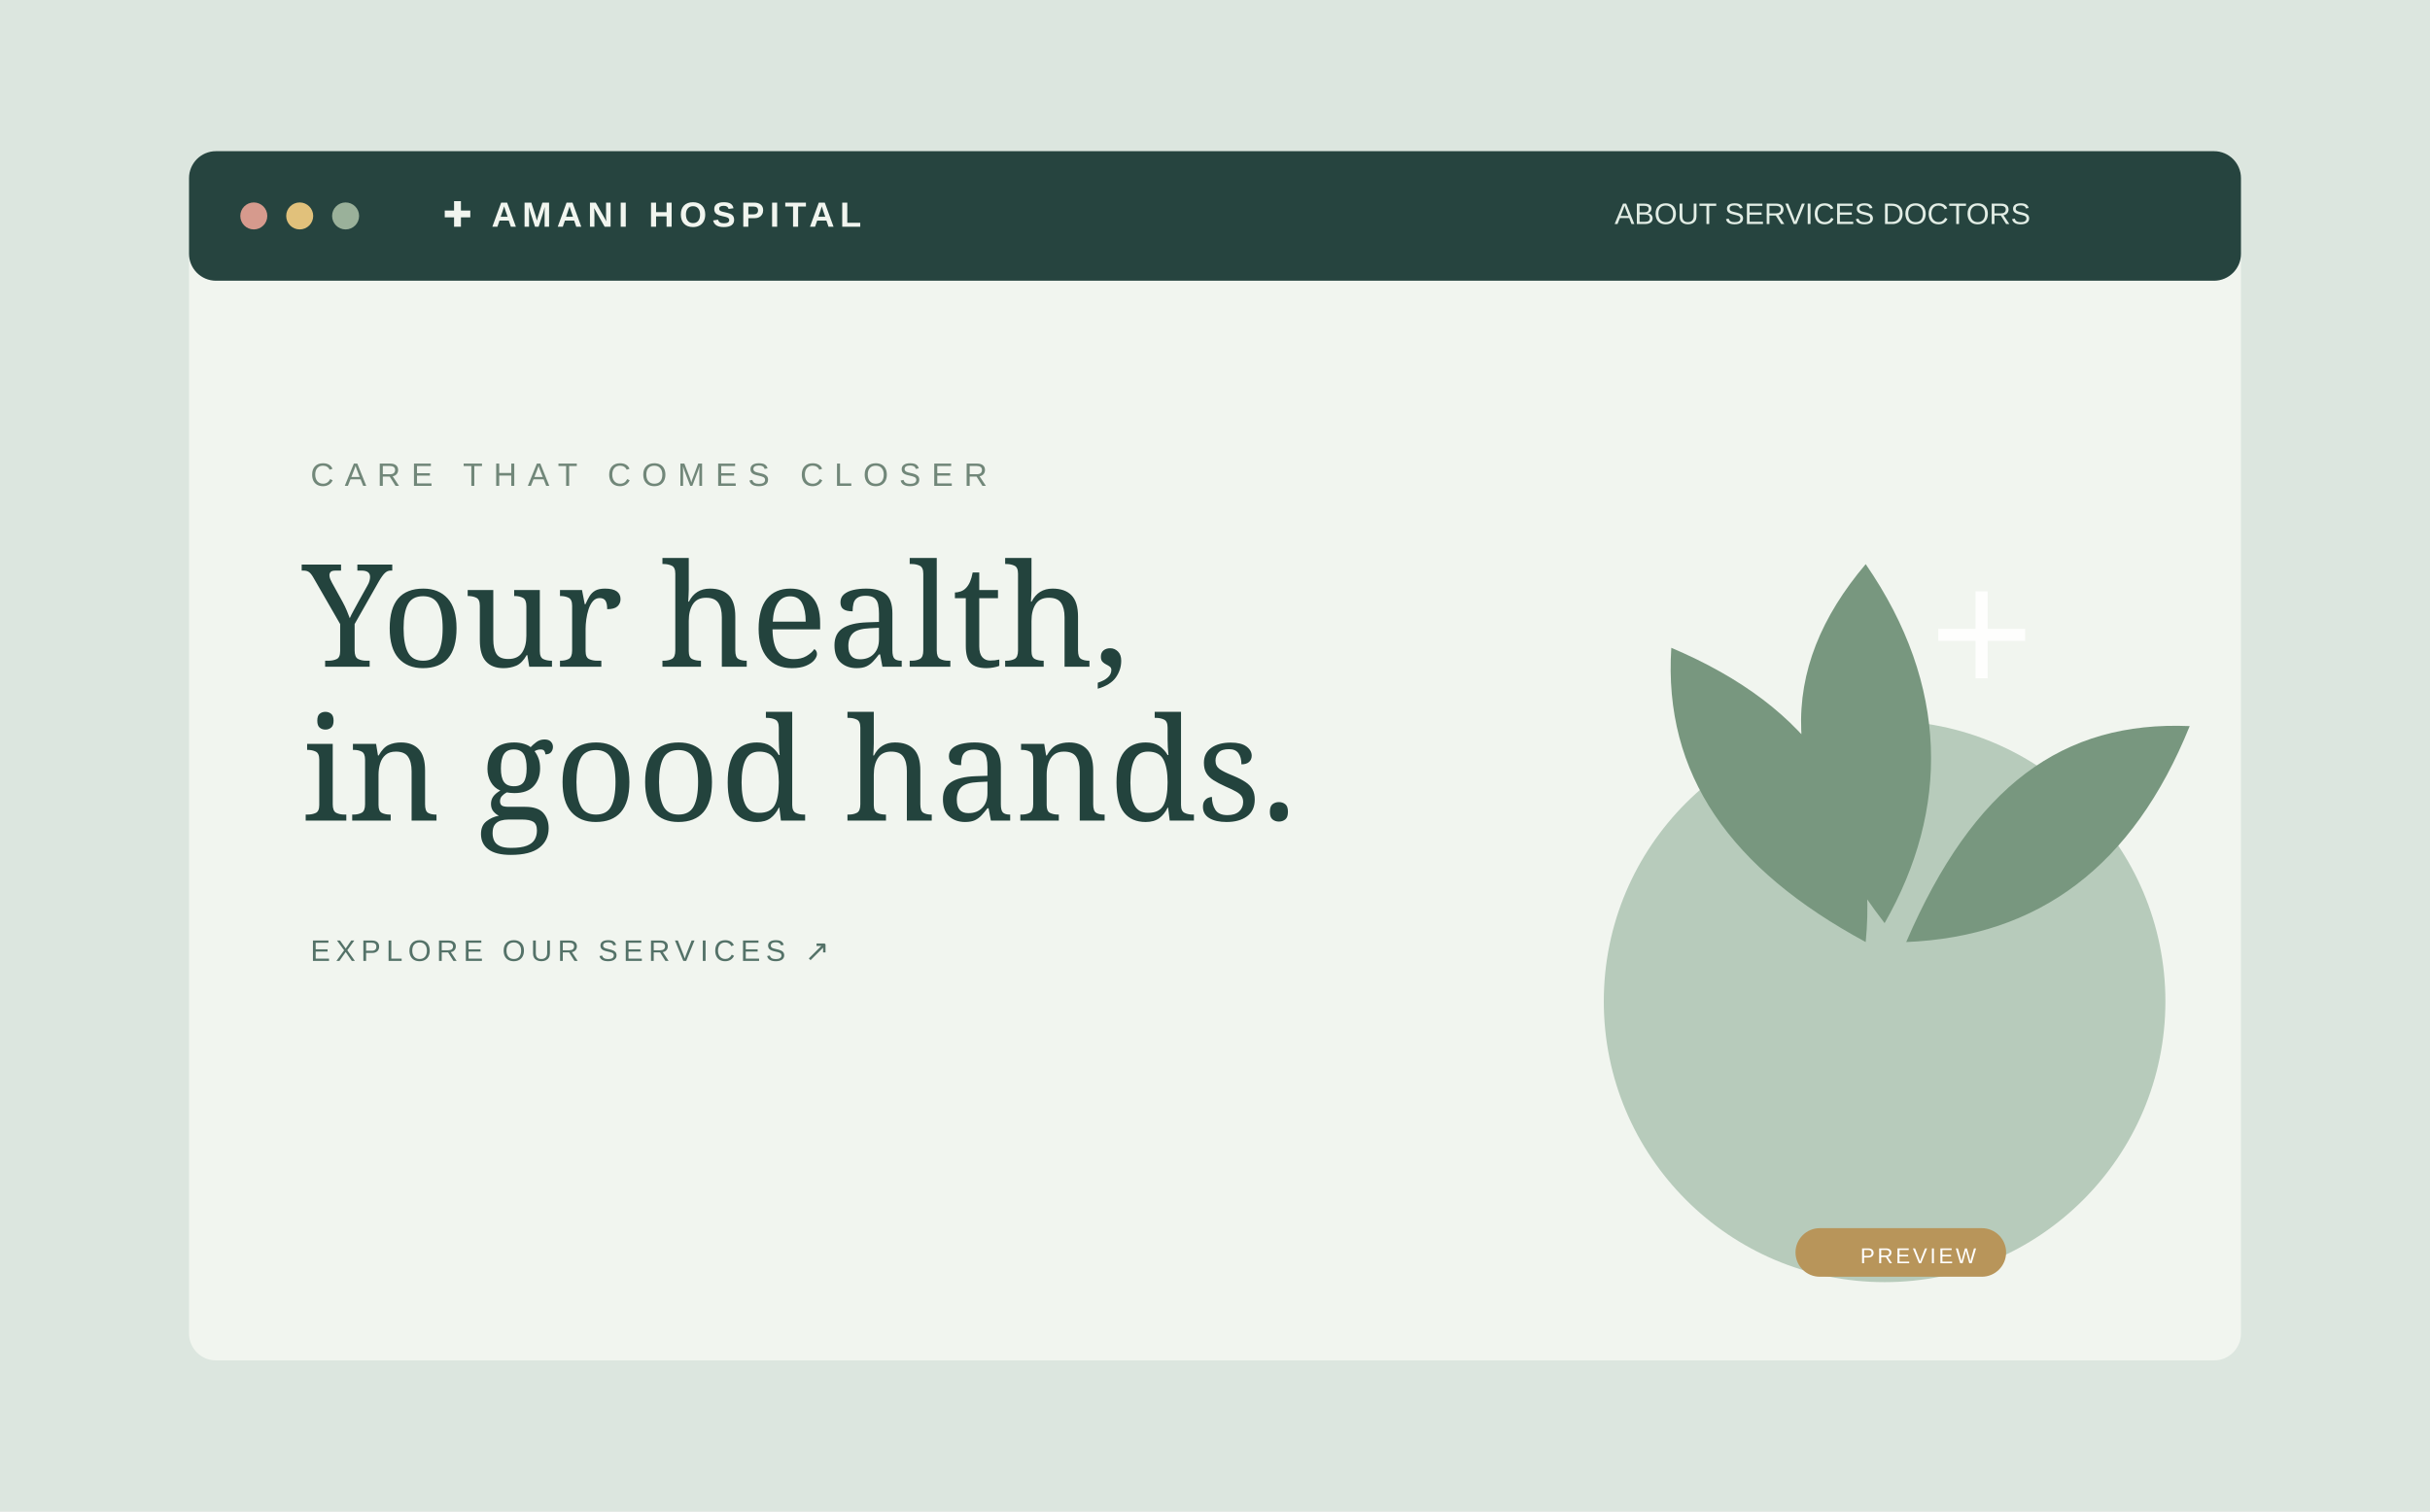
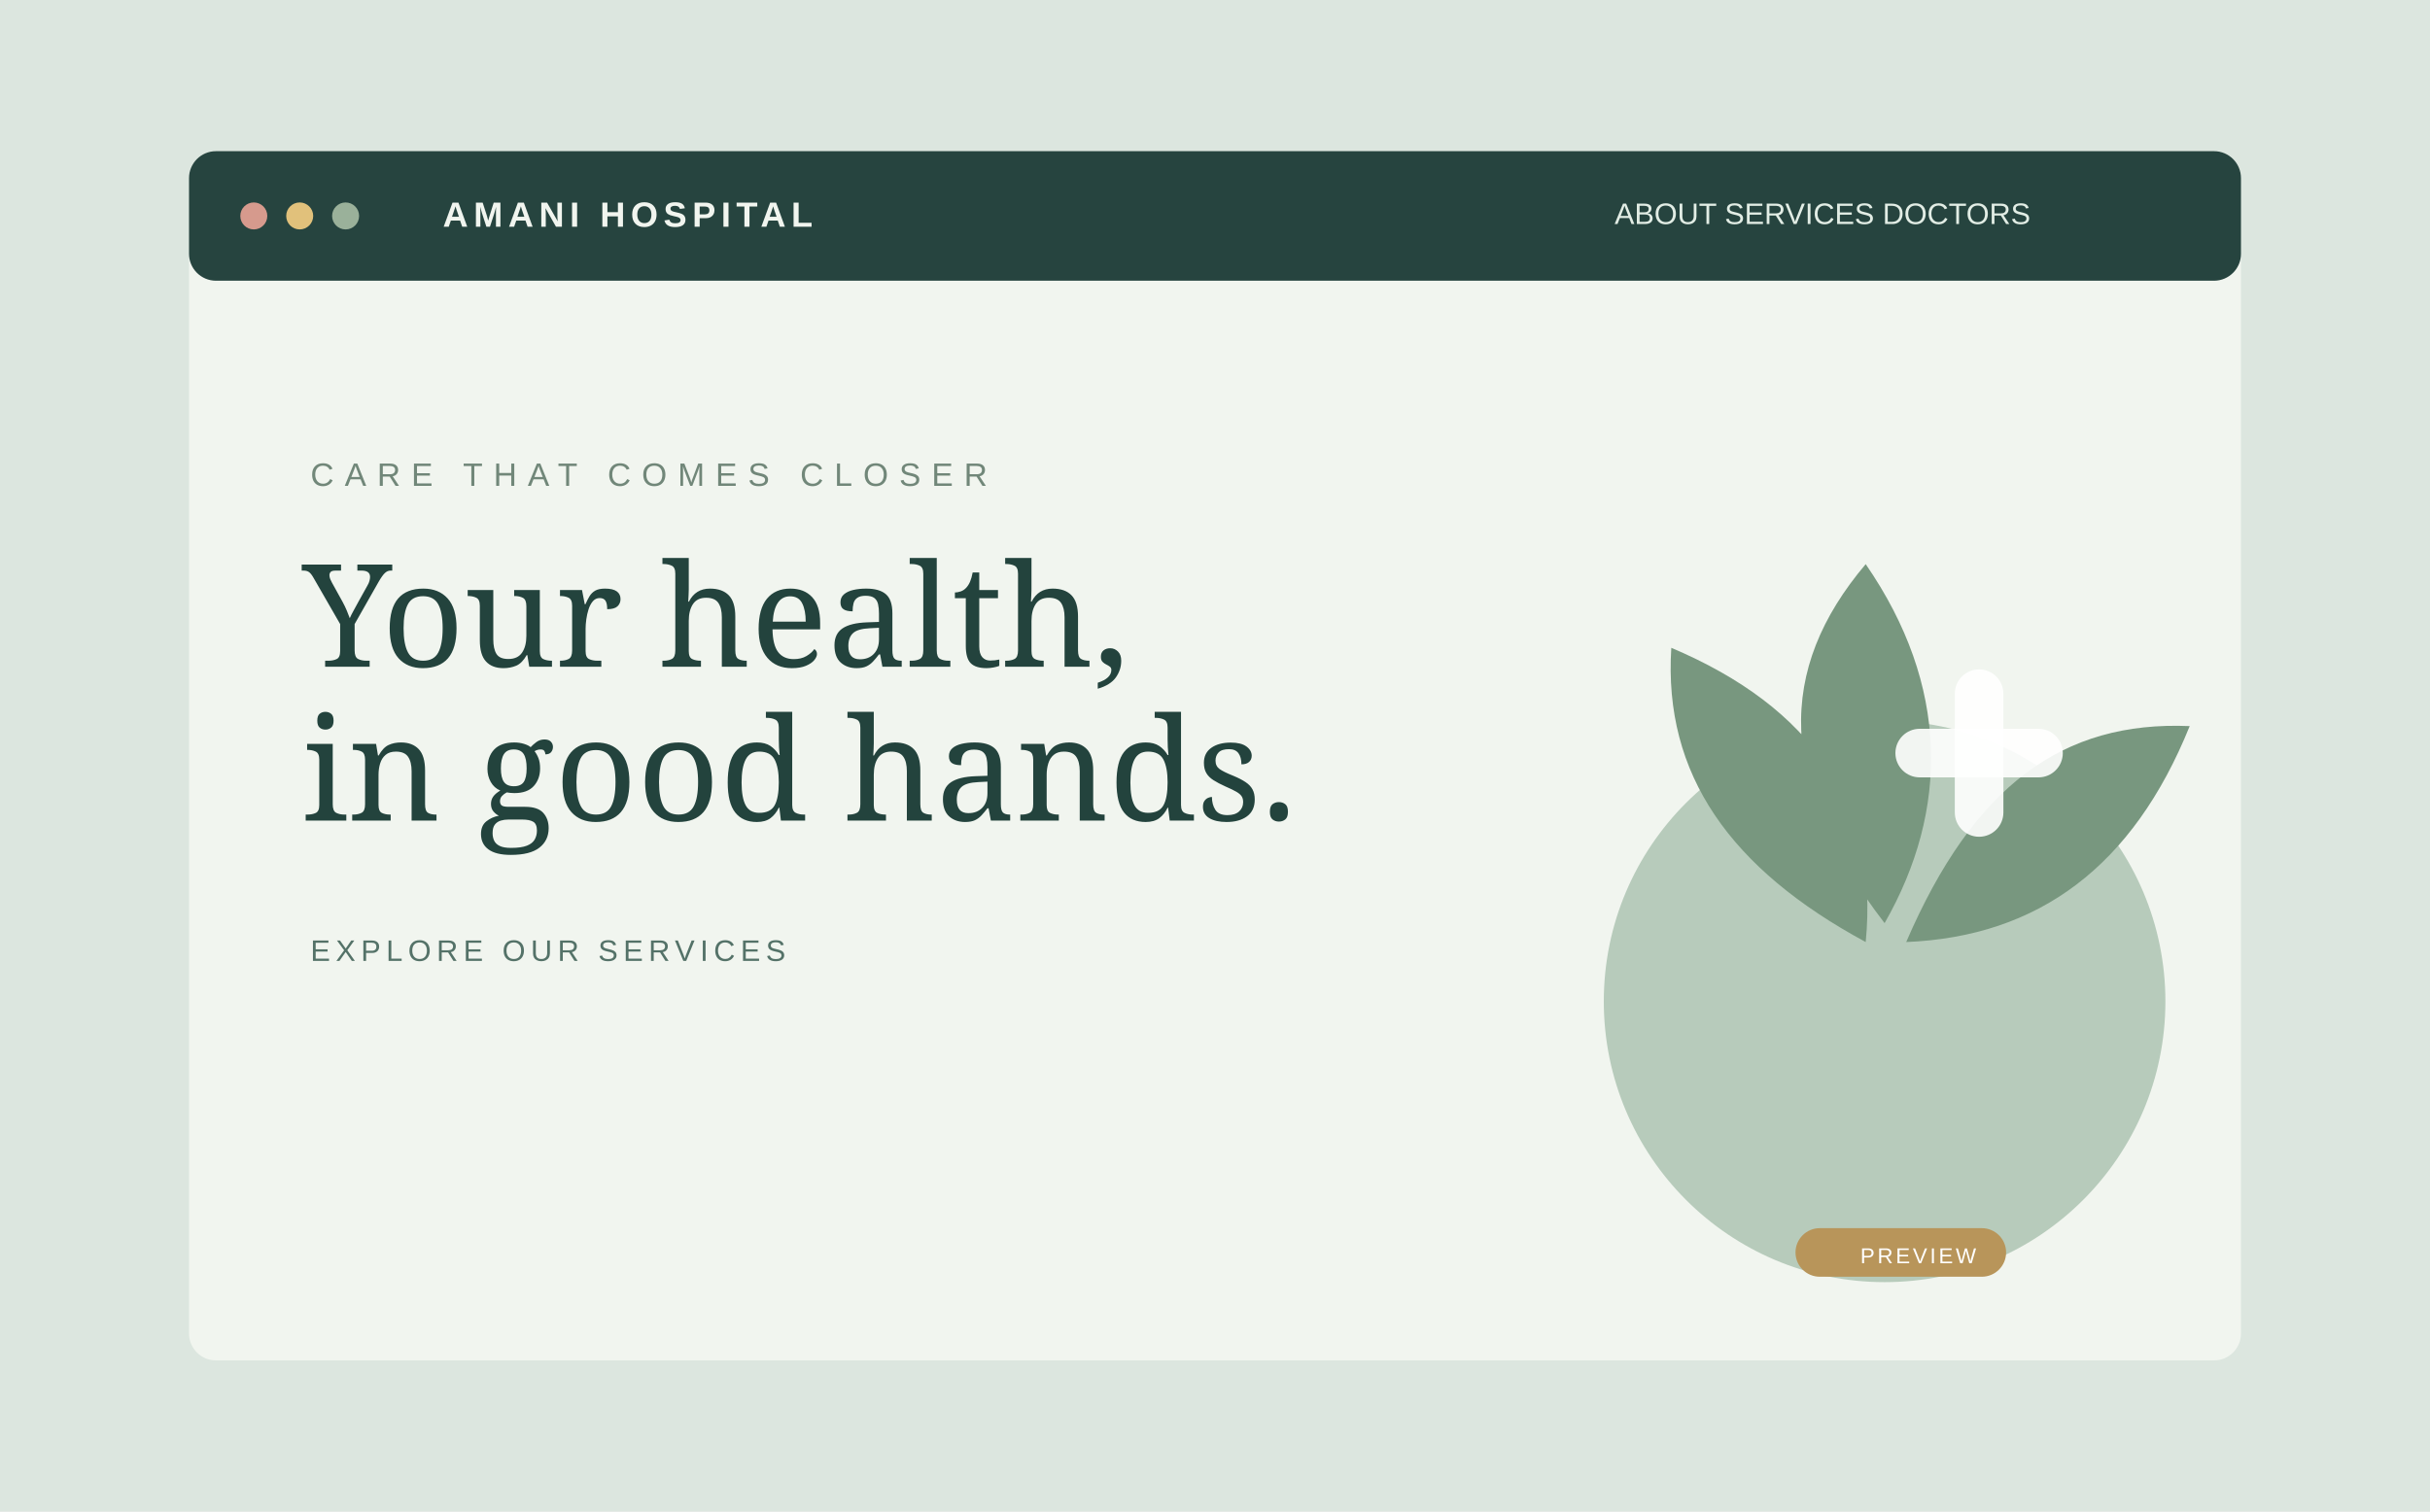
<svg xmlns="http://www.w3.org/2000/svg" viewBox="0 0 900 560" role="img" aria-labelledby="t d">
  <rect width="900" height="560" fill="#dce6df" />
  <rect x="70" y="56" width="760" height="448" rx="10" fill="#f1f5ef" />
  <rect x="70" y="56" width="760" height="48" rx="10" fill="#26443f" />
  <circle cx="94" cy="80" r="5" fill="#d69a8d" />
  <circle cx="111" cy="80" r="5" fill="#e1c17b" />
  <circle cx="128" cy="80" r="5" fill="#9ab19a" />
-   <text x="164" y="84" fill="#f1f5ef" font-family="Arial,sans-serif" font-size="13" font-weight="bold" letter-spacing="2">✚ AMANI HOSPITAL</text>
+   <text x="164" y="84" fill="#f1f5ef" font-family="Arial,sans-serif" font-size="13" font-weight="bold" letter-spacing="2">AMANI HOSPITAL</text>
  <text x="598" y="83" fill="#e2ede5" font-family="Arial,sans-serif" font-size="11">ABOUT   SERVICES   DOCTORS</text>
  <text x="115" y="180" fill="#718779" font-family="Arial,sans-serif" font-size="12" letter-spacing="4">CARE THAT COMES CLOSER</text>
  <text x="112" y="247" fill="#23433d" font-family="Georgia,serif" font-size="53">Your health,</text>
  <text x="112" y="304" fill="#23433d" font-family="Georgia,serif" font-size="53">in good hands.</text>
-   <text x="115" y="356" fill="#547268" font-family="Arial,sans-serif" font-size="11" letter-spacing="2">EXPLORE OUR SERVICES  ↗</text>
+   <text x="115" y="356" fill="#547268" font-family="Arial,sans-serif" font-size="11" letter-spacing="2">EXPLORE OUR SERVICES </text>
  <circle cx="698" cy="371" r="104" fill="#b7cbbb" />
  <path d="M698 342c-40-52-40-94-7-133 31 45 31 91 7 133zm8 7c25-58 58-82 105-80-21 52-56 78-105 80zm-15 0c-50-27-75-62-72-109 52 22 77 58 72 109z" fill="#78977f" />
-   <text x="713" y="262" fill="#fff" font-family="Georgia,serif" font-size="75" opacity=".9">+</text>
+   <rect x="702" y="270" width="62" height="18" rx="9" fill="#fff" opacity=".9" />
+   <rect x="724" y="248" width="18" height="62" rx="9" fill="#fff" opacity=".9" />
  <rect x="665" y="455" width="78" height="18" rx="9" fill="#b8955a" />
  <text x="689" y="468" fill="#fff" font-family="Arial,sans-serif" font-size="8" letter-spacing="1">PREVIEW</text>
</svg>
